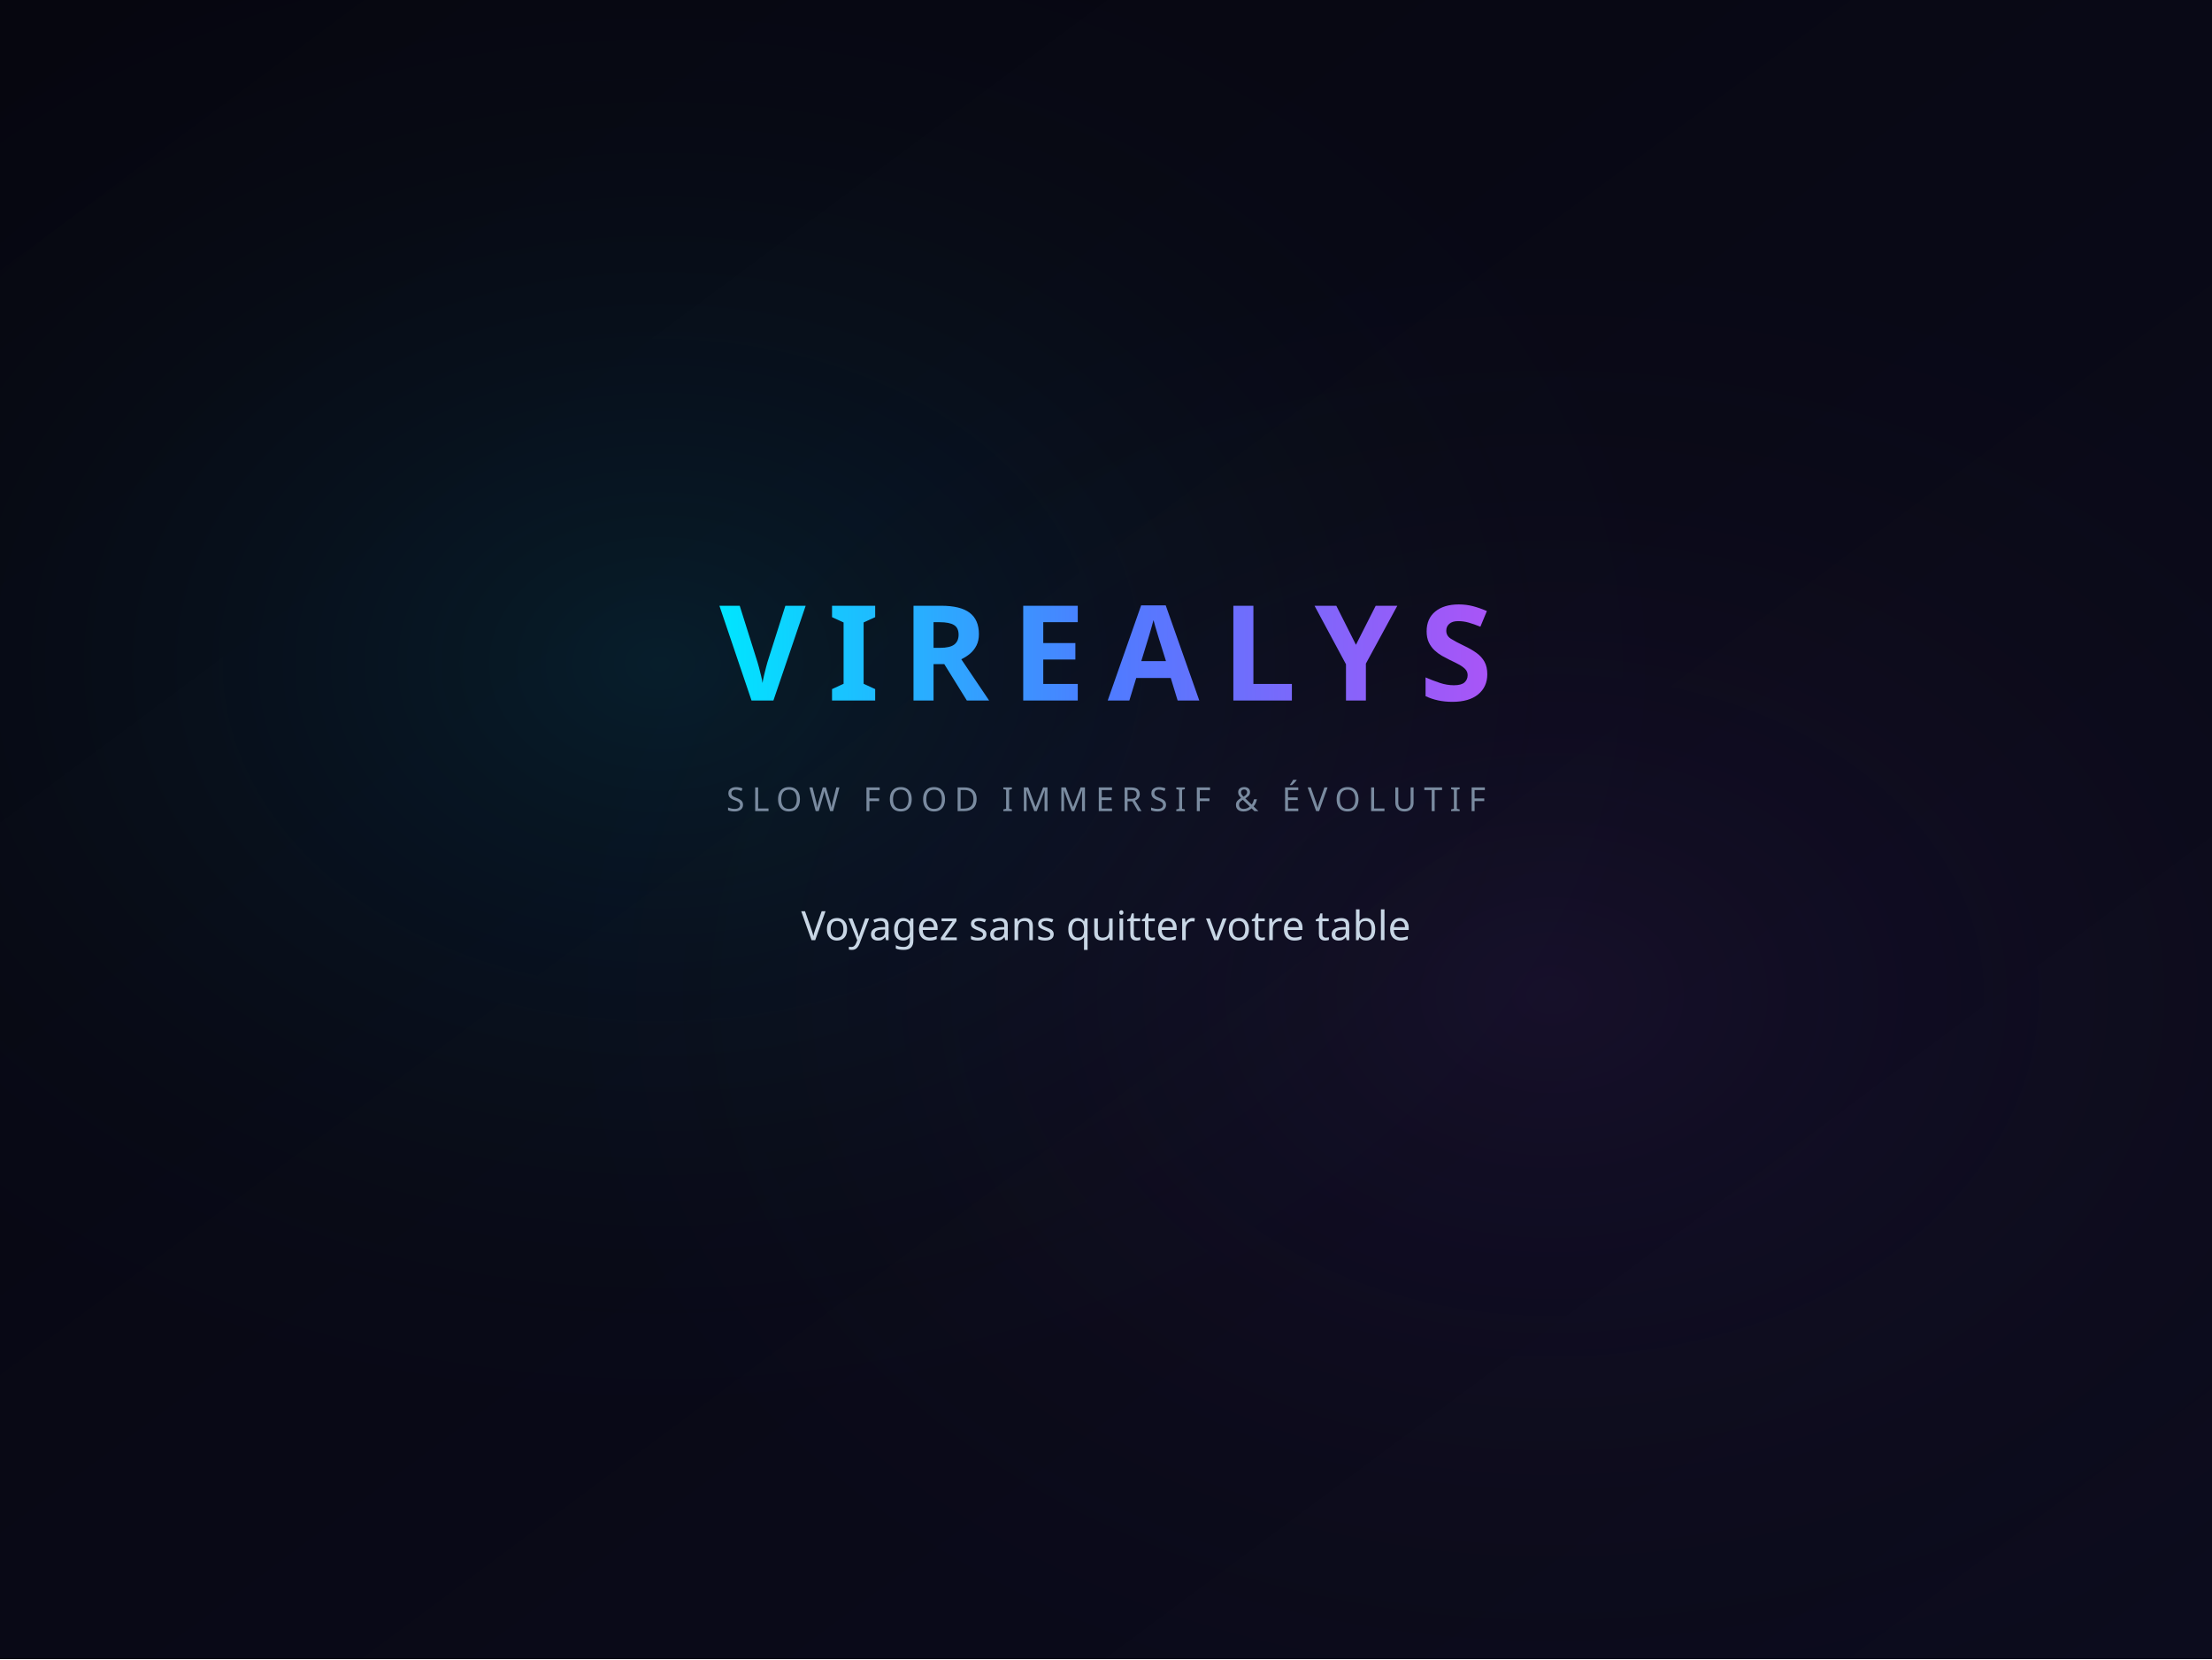
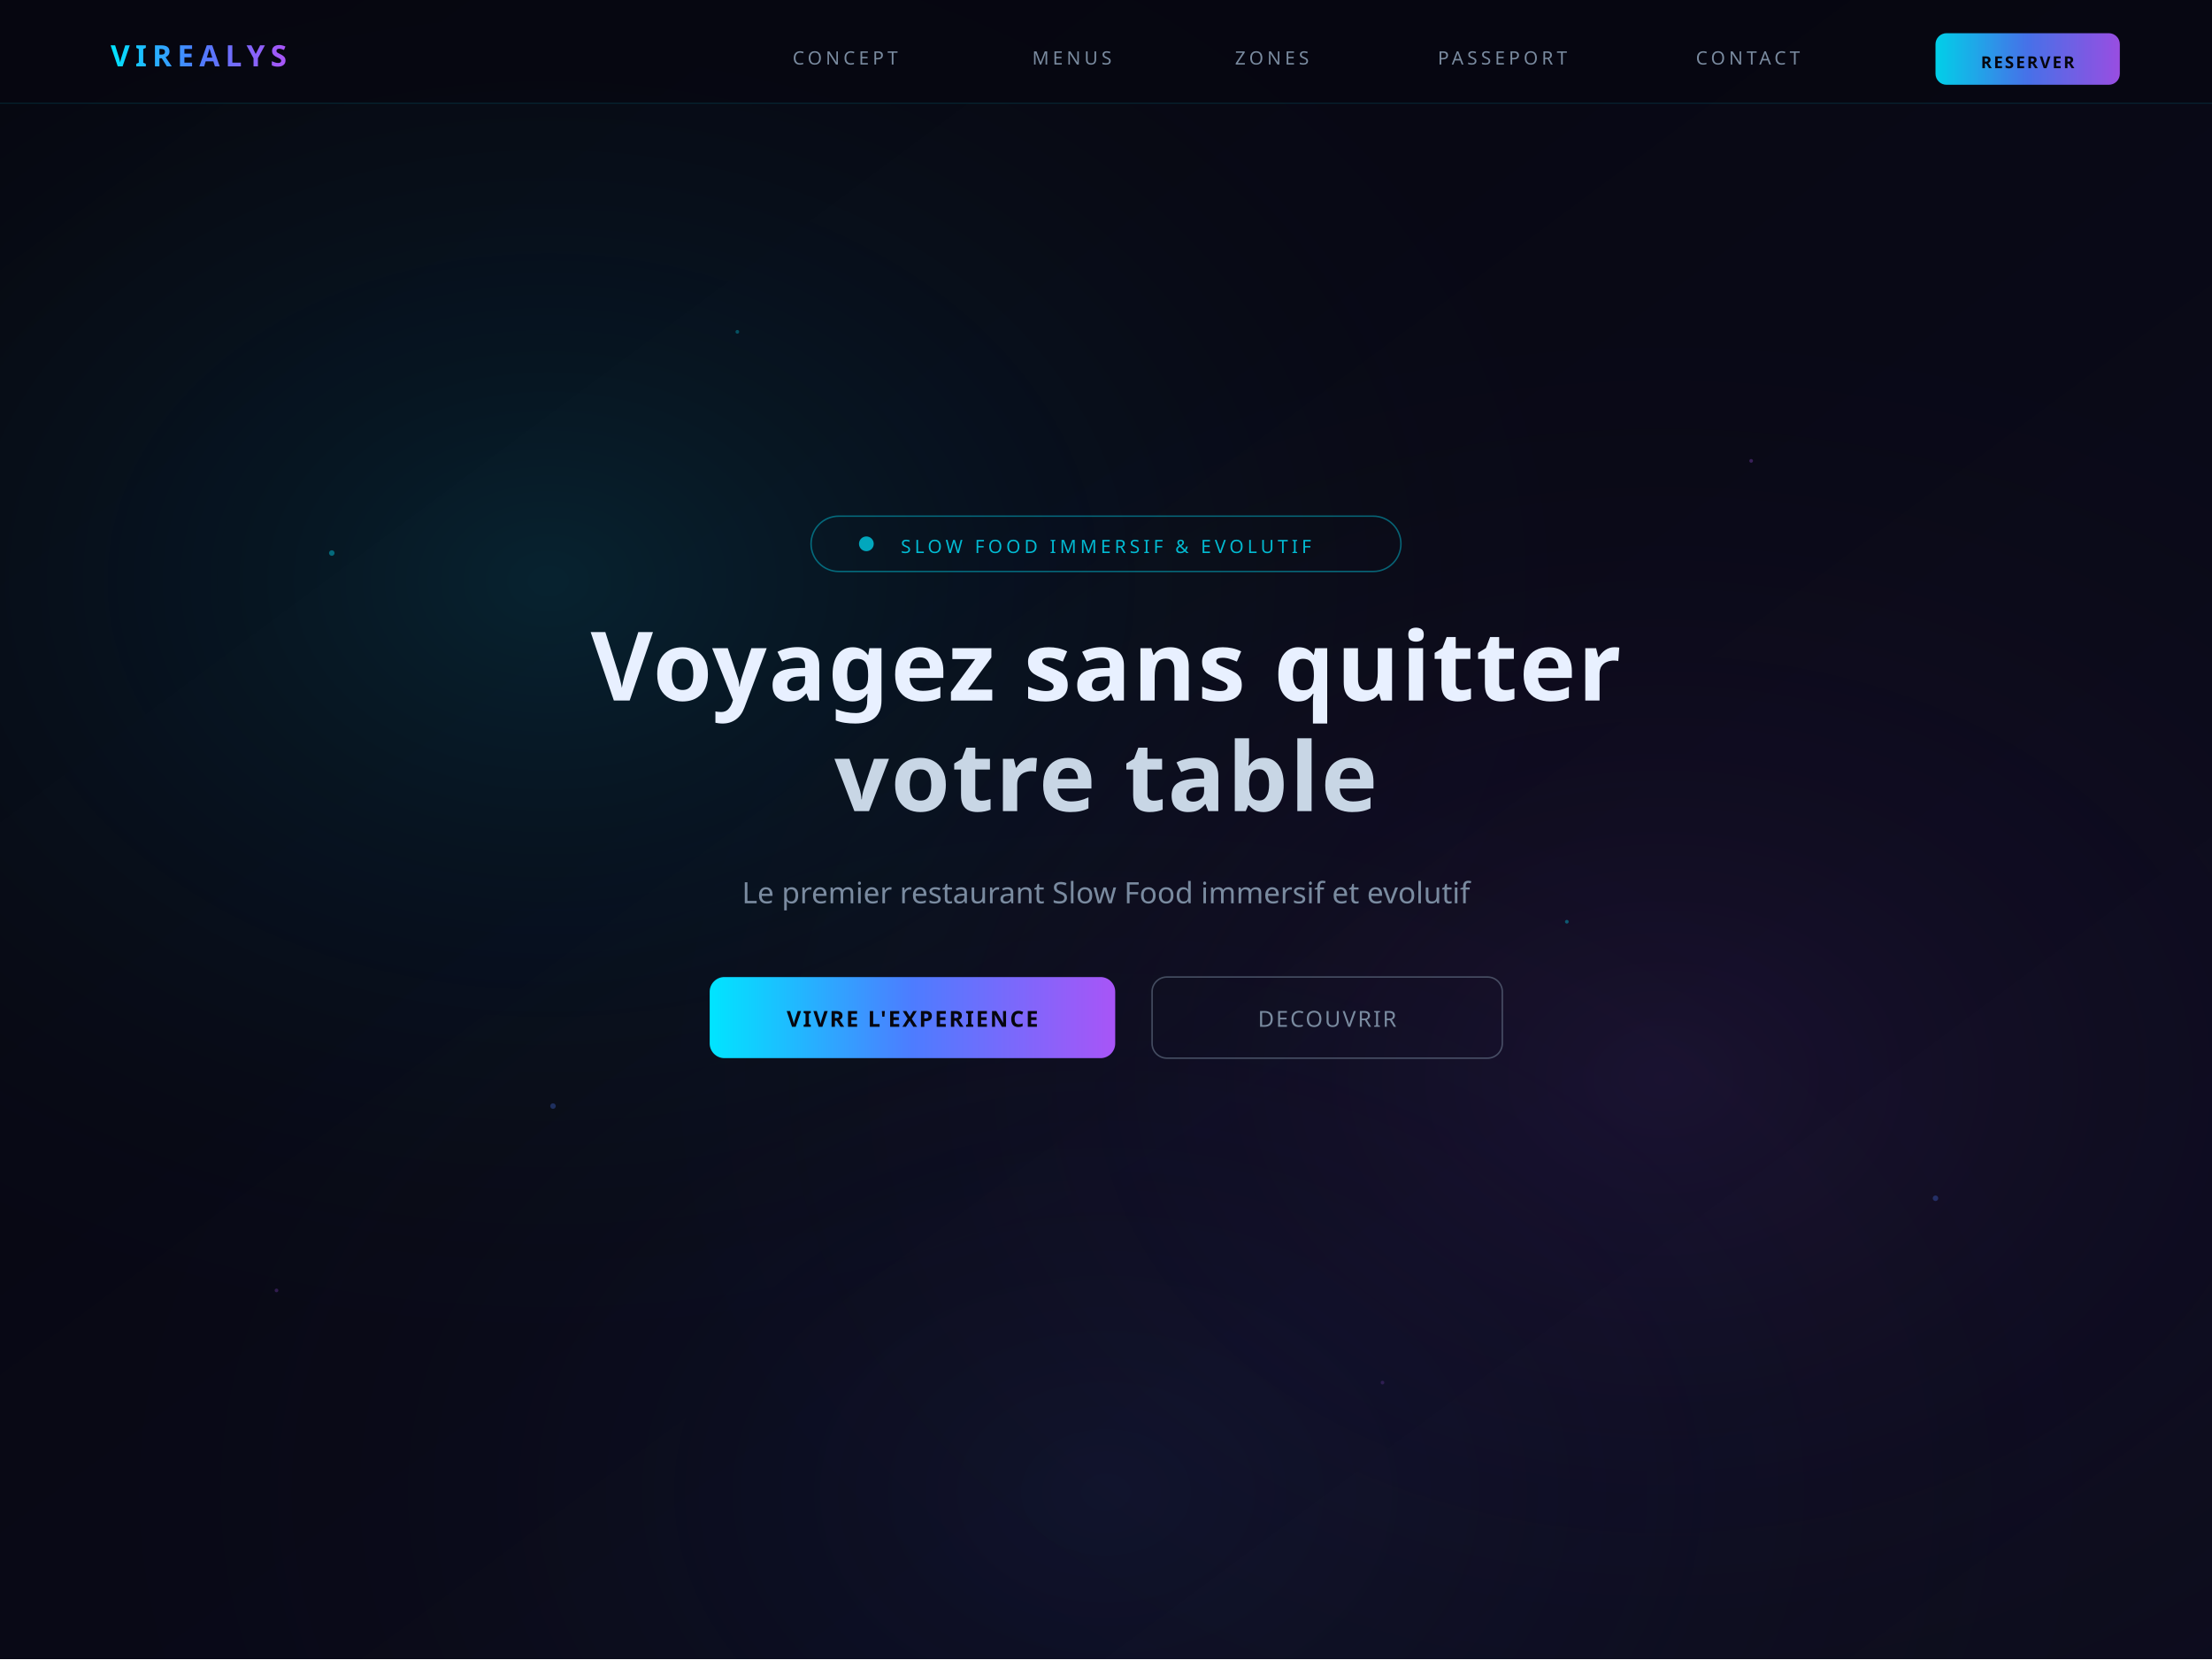
<svg xmlns="http://www.w3.org/2000/svg" width="1200" height="900" viewBox="0 0 1200 900">
  <defs>
    <linearGradient id="bg" x1="0%" y1="0%" x2="100%" y2="100%">
      <stop offset="0%" style="stop-color:#06060f" />
      <stop offset="100%" style="stop-color:#0c0c1d" />
    </linearGradient>
    <linearGradient id="neon" x1="0%" y1="0%" x2="100%" y2="0%">
      <stop offset="0%" style="stop-color:#00e5ff" />
      <stop offset="50%" style="stop-color:#4d7cff" />
      <stop offset="100%" style="stop-color:#a855f7" />
    </linearGradient>
-     <radialGradient id="glow1" cx="30%" cy="40%">
-       <stop offset="0%" style="stop-color:#00e5ff;stop-opacity:0.1" />
+     <linearGradient id="neonV" x1="0%" y1="0%" x2="0%" y2="100%">
+       <stop offset="0%" style="stop-color:#00e5ff" />
+       <stop offset="100%" style="stop-color:#a855f7" />
+     </linearGradient>
+     <radialGradient id="glow1" cx="25%" cy="35%">
+       <stop offset="0%" style="stop-color:#00e5ff;stop-opacity:0.12" />
      <stop offset="100%" style="stop-color:#06060f;stop-opacity:0" />
    </radialGradient>
-     <radialGradient id="glow2" cx="70%" cy="60%">
-       <stop offset="0%" style="stop-color:#a855f7;stop-opacity:0.08" />
+     <radialGradient id="glow2" cx="75%" cy="65%">
+       <stop offset="0%" style="stop-color:#a855f7;stop-opacity:0.1" />
+       <stop offset="100%" style="stop-color:#06060f;stop-opacity:0" />
+     </radialGradient>
+     <radialGradient id="glow3" cx="50%" cy="90%">
+       <stop offset="0%" style="stop-color:#4d7cff;stop-opacity:0.08" />
      <stop offset="100%" style="stop-color:#06060f;stop-opacity:0" />
    </radialGradient>
  </defs>
  <rect width="1200" height="900" fill="url(#bg)" />
  <rect width="1200" height="900" fill="url(#glow1)" />
  <rect width="1200" height="900" fill="url(#glow2)" />
-   <text x="600" y="380" font-family="sans-serif" font-size="72" font-weight="700" fill="url(#neon)" text-anchor="middle" letter-spacing="12">VIREALYS</text>
-   <text x="600" y="440" font-family="sans-serif" font-size="18" fill="#7a8ba0" text-anchor="middle" letter-spacing="4" text-transform="uppercase">SLOW FOOD IMMERSIF &amp; ÉVOLUTIF</text>
-   <line x1="480" y1="470" x2="720" y2="470" stroke="url(#neon)" stroke-width="1" opacity="0.4" />
-   <text x="600" y="510" font-family="sans-serif" font-size="22" fill="#c8d6e5" text-anchor="middle">Voyagez sans quitter votre table</text>
+   <rect width="1200" height="900" fill="url(#glow3)" />
+   <rect x="0" y="0" width="1200" height="56" fill="#06060f" opacity="0.7" />
+   <line x1="0" y1="56" x2="1200" y2="56" stroke="#00e5ff" stroke-width="0.5" opacity="0.15" />
+   <text x="60" y="36" font-family="sans-serif" font-size="16" font-weight="700" fill="url(#neon)" letter-spacing="3">VIREALYS</text>
+   <text x="430" y="35" font-family="sans-serif" font-size="10" fill="#7a8ba0" letter-spacing="2">CONCEPT</text>
+   <text x="560" y="35" font-family="sans-serif" font-size="10" fill="#7a8ba0" letter-spacing="2">MENUS</text>
+   <text x="670" y="35" font-family="sans-serif" font-size="10" fill="#7a8ba0" letter-spacing="2">ZONES</text>
+   <text x="780" y="35" font-family="sans-serif" font-size="10" fill="#7a8ba0" letter-spacing="2">PASSEPORT</text>
+   <text x="920" y="35" font-family="sans-serif" font-size="10" fill="#7a8ba0" letter-spacing="2">CONTACT</text>
+   <rect x="1050" y="18" width="100" height="28" rx="6" fill="url(#neon)" opacity="0.9" />
+   <text x="1100" y="37" font-family="sans-serif" font-size="9" font-weight="600" fill="#06060f" text-anchor="middle" letter-spacing="1">RESERVER</text>
+   <rect x="440" y="280" width="320" height="30" rx="15" fill="none" stroke="#00e5ff" stroke-width="0.8" opacity="0.4" />
+   <circle cx="470" cy="295" r="4" fill="#00e5ff" opacity="0.7" />
+   <text x="600" y="300" font-family="sans-serif" font-size="10" fill="#00e5ff" text-anchor="middle" letter-spacing="2" opacity="0.8">SLOW FOOD IMMERSIF &amp; EVOLUTIF</text>
+   <text x="600" y="380" font-family="sans-serif" font-size="52" font-weight="700" fill="#e8f0ff" text-anchor="middle" letter-spacing="1">Voyagez sans quitter</text>
+   <text x="600" y="440" font-family="sans-serif" font-size="52" font-weight="700" fill="#c8d6e5" text-anchor="middle" letter-spacing="1">votre table</text>
+   <text x="600" y="490" font-family="sans-serif" font-size="16" fill="#7a8ba0" text-anchor="middle">Le premier restaurant Slow Food immersif et evolutif</text>
+   <rect x="385" y="530" width="220" height="44" rx="8" fill="url(#neon)" />
+   <text x="495" y="557" font-family="sans-serif" font-size="12" font-weight="600" fill="#06060f" text-anchor="middle" letter-spacing="1">VIVRE L'EXPERIENCE</text>
+   <rect x="625" y="530" width="190" height="44" rx="8" fill="none" stroke="#7a8ba0" stroke-width="0.8" opacity="0.5" />
+   <text x="720" y="557" font-family="sans-serif" font-size="12" fill="#7a8ba0" text-anchor="middle" letter-spacing="1">DECOUVRIR</text>
+   <line x1="600" y1="820" x2="600" y2="860" stroke="url(#neonV)" stroke-width="1" opacity="0.4" />
+   <circle cx="180" cy="300" r="1.5" fill="#00e5ff" opacity="0.4" />
+   <circle cx="950" cy="250" r="1" fill="#a855f7" opacity="0.3" />
+   <circle cx="300" cy="600" r="1.5" fill="#4d7cff" opacity="0.3" />
+   <circle cx="850" cy="500" r="1" fill="#00e5ff" opacity="0.35" />
+   <circle cx="150" cy="700" r="1" fill="#a855f7" opacity="0.25" />
+   <circle cx="1050" cy="650" r="1.5" fill="#4d7cff" opacity="0.3" />
+   <circle cx="400" cy="180" r="1" fill="#00e5ff" opacity="0.3" />
+   <circle cx="750" cy="750" r="1" fill="#a855f7" opacity="0.2" />
+   <line x1="200" y1="870" x2="1000" y2="870" stroke="url(#neon)" stroke-width="0.5" opacity="0.1" />
</svg>
